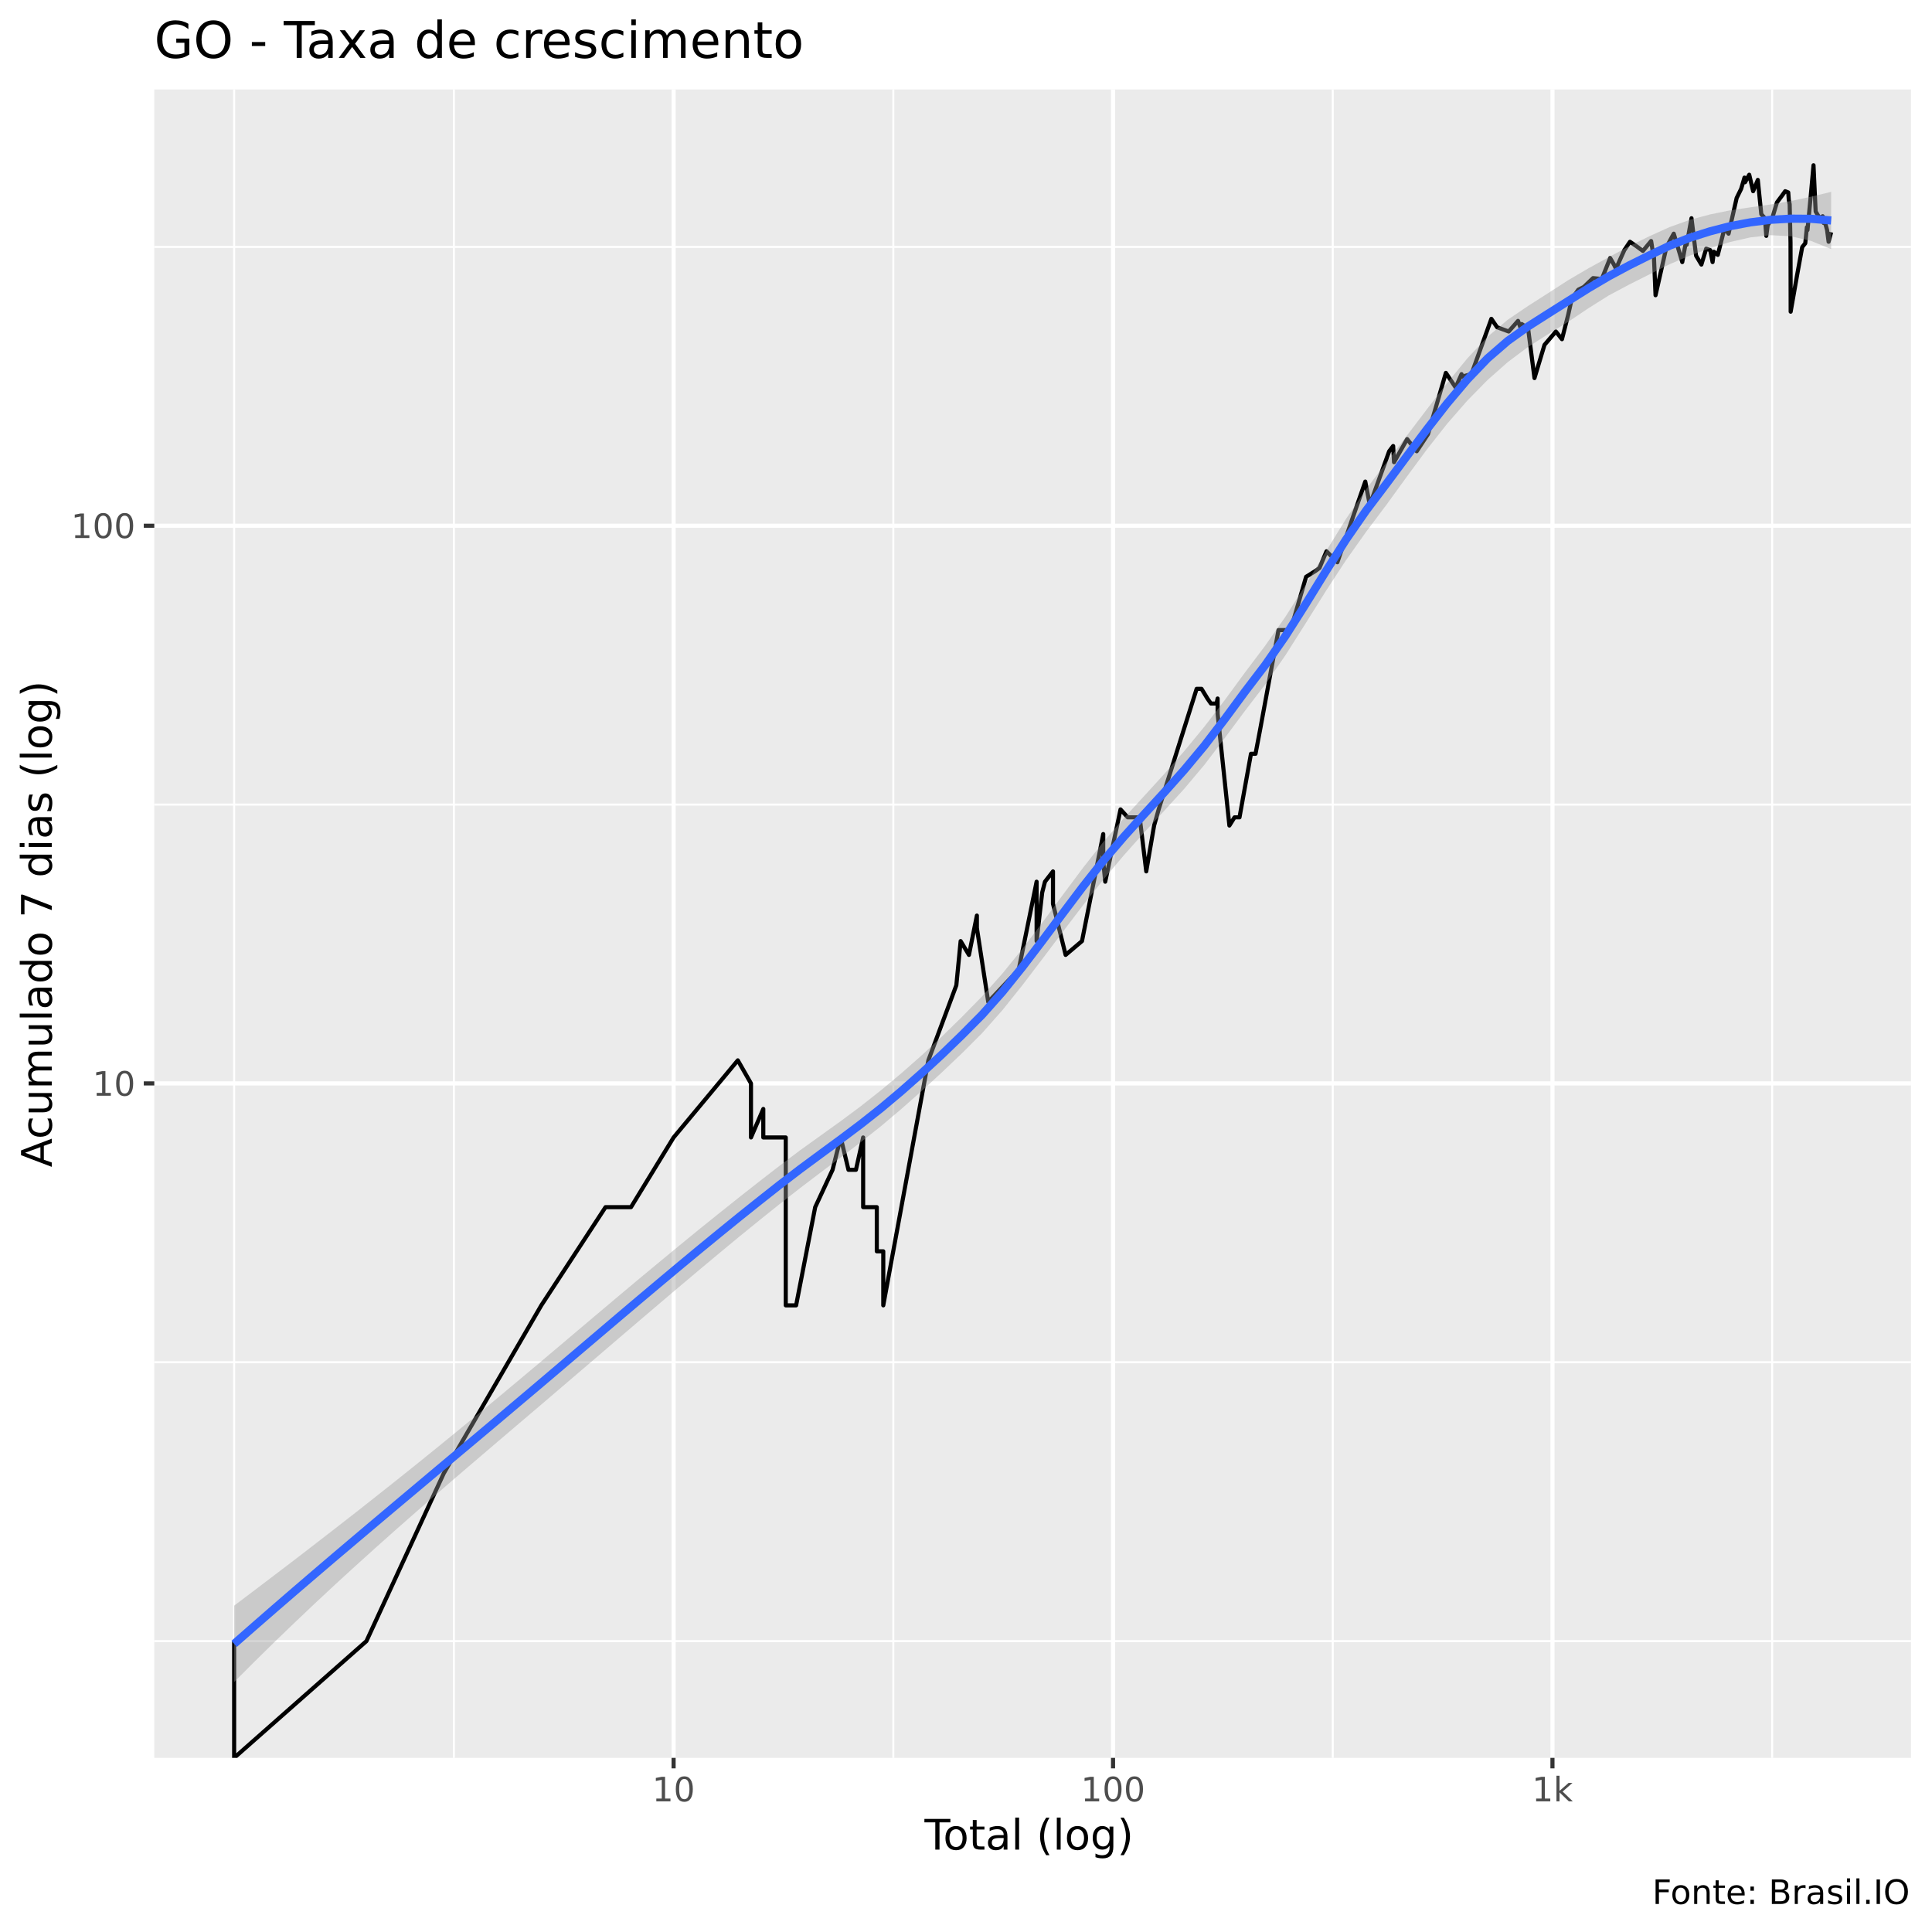
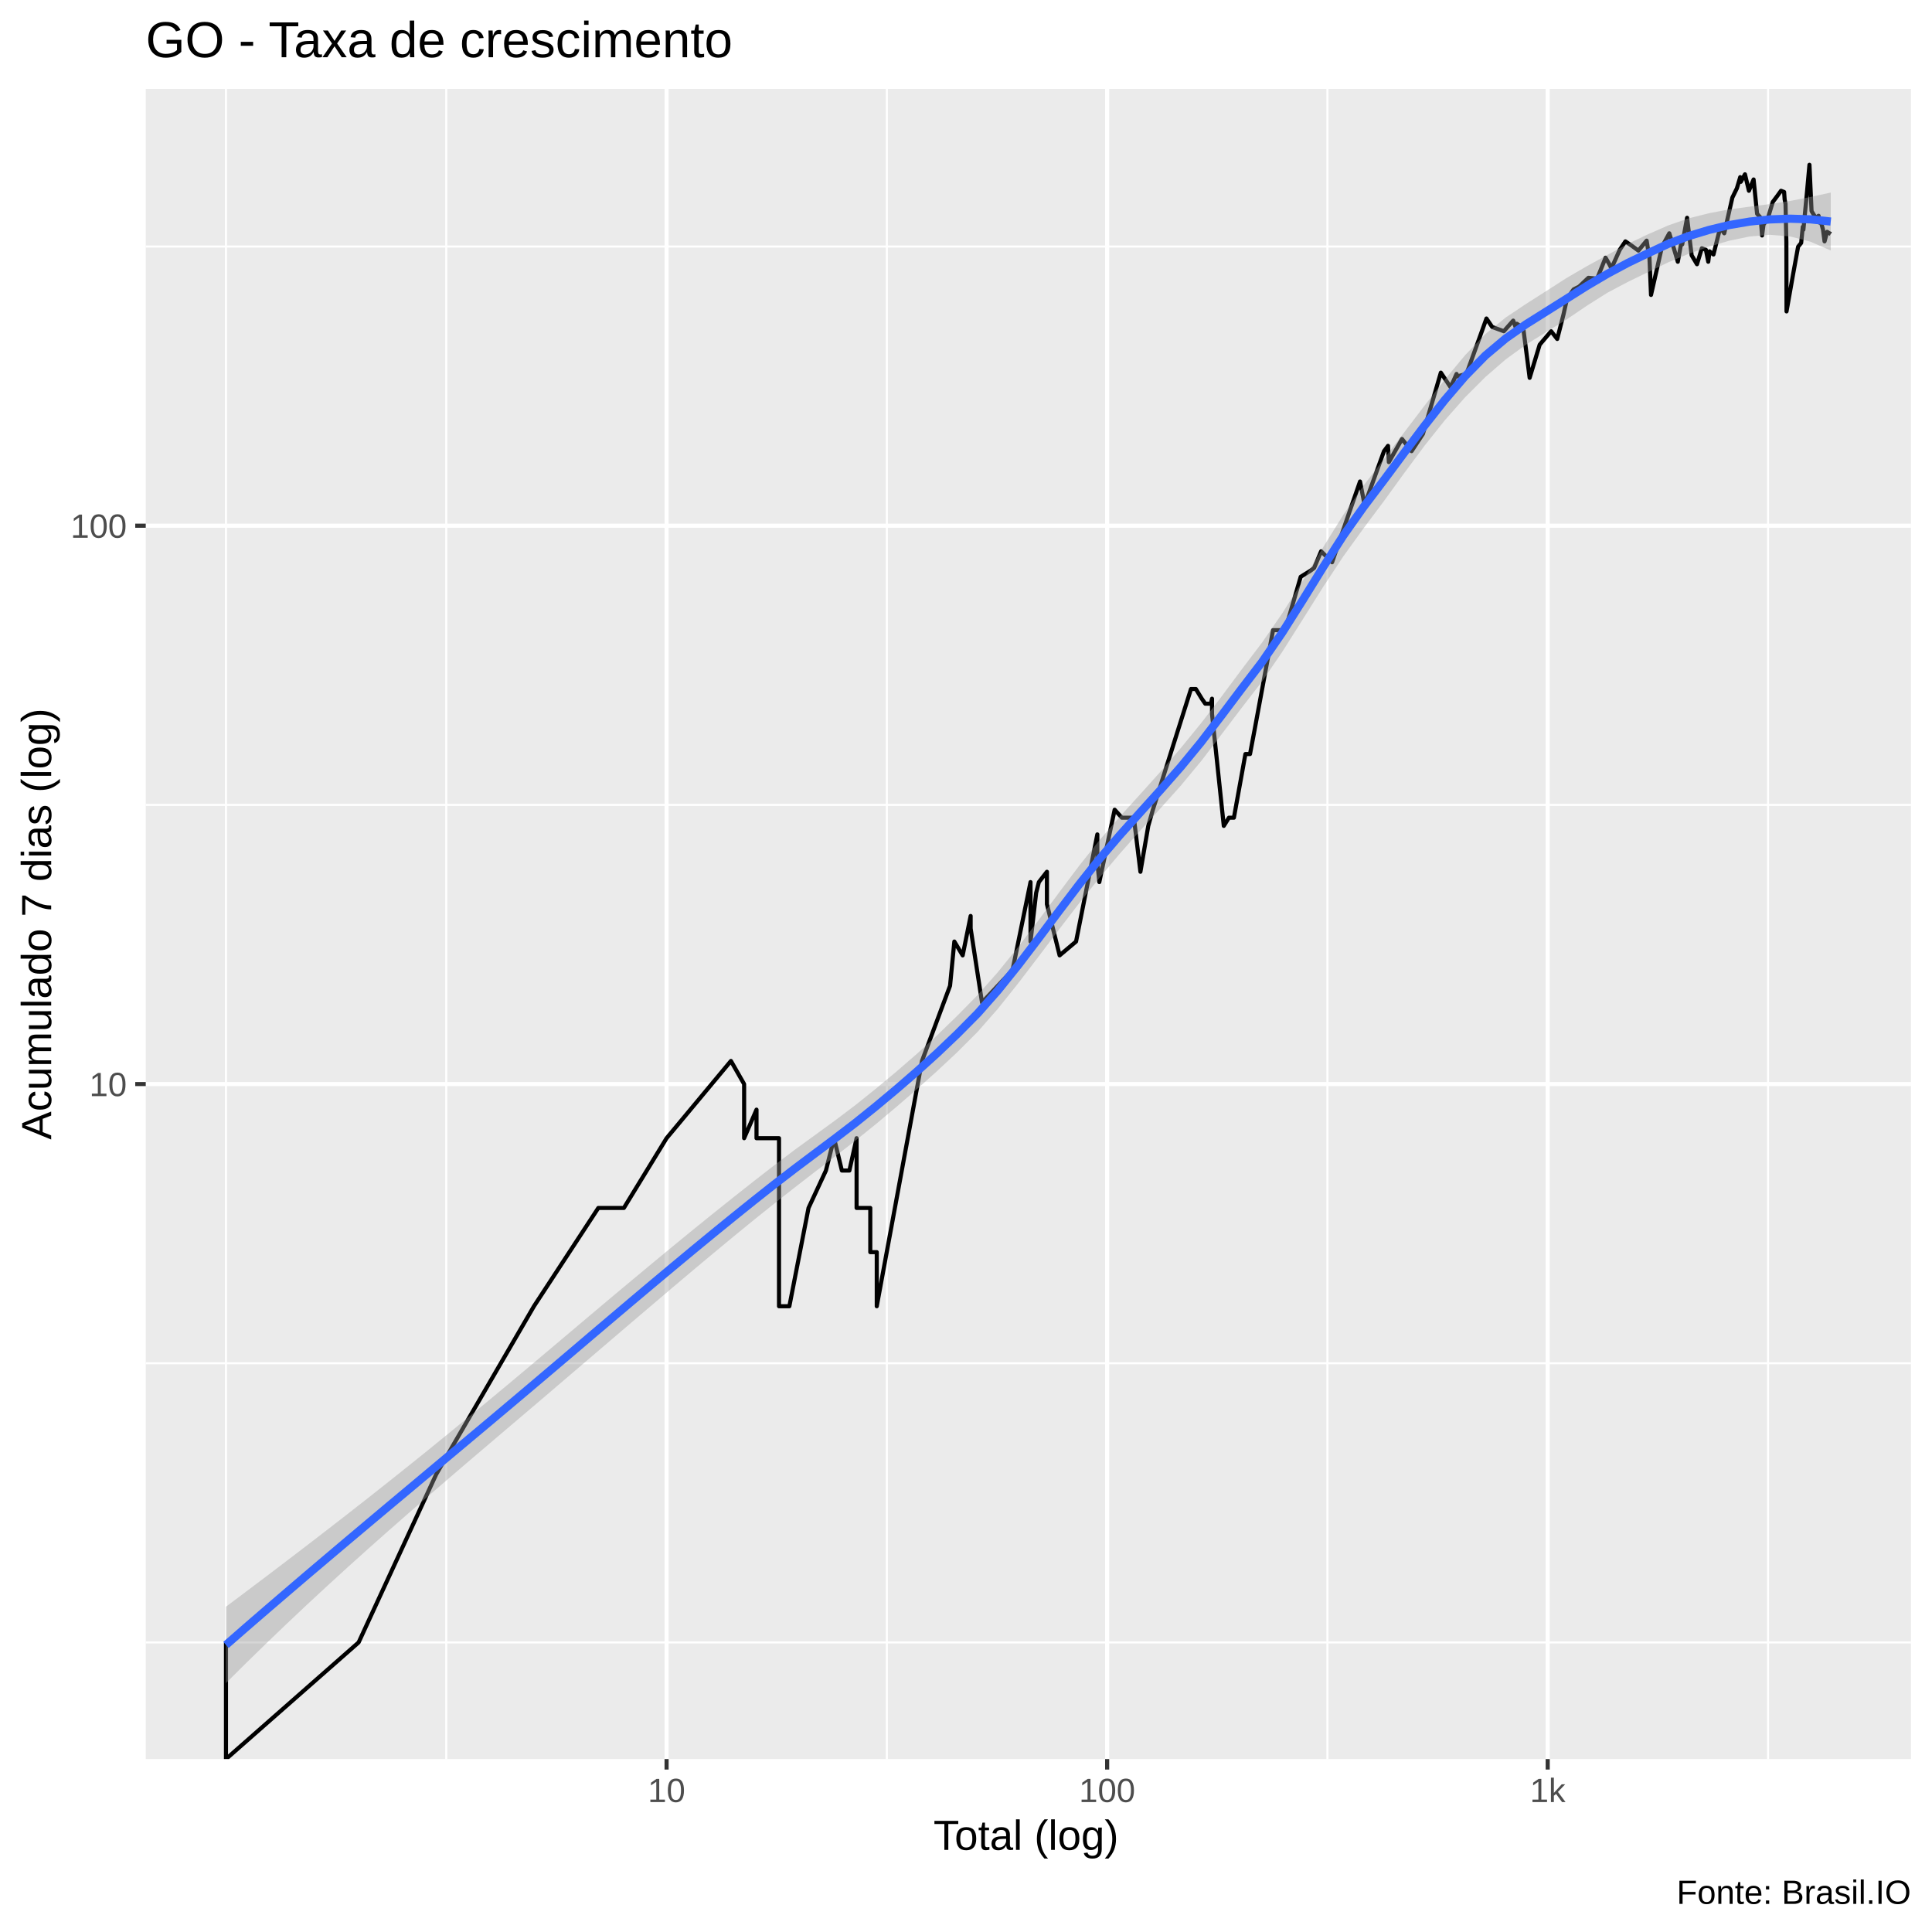
<svg xmlns="http://www.w3.org/2000/svg" viewBox="0 0 504.00 504.00">
  <defs>
    <style type="text/css">
    line, polyline, polygon, path, rect, circle {
      fill: none;
      stroke: #000000;
      stroke-linecap: round;
      stroke-linejoin: round;
      stroke-miterlimit: 10.00;
    }
  </style>
  </defs>
  <rect width="100%" height="100%" style="stroke: none; fill: #FFFFFF;" />
-   <rect x="0" y="0.00" width="504.00" height="504.00" style="stroke-width: 1.07; stroke: #FFFFFF; fill: #FFFFFF;" />
+   <rect x="-0" y="0.00" width="504.00" height="504.00" style="stroke-width: 1.07; stroke: #FFFFFF; fill: #FFFFFF;" />
  <defs>
-     <clipPath id="cpNDAuMjV8NDk4LjUyfDQ1OC41N3wyMy4zMw==">
-       <rect x="40.25" y="23.33" width="458.27" height="435.24" />
+     <clipPath id="cpMzguMDJ8NDk4LjUyfDQ1OC44OHwyMy4xOQ==">
+       <rect x="38.02" y="23.19" width="460.50" height="435.69" />
    </clipPath>
  </defs>
-   <rect x="40.25" y="23.33" width="458.27" height="435.24" style="stroke-width: 1.07; stroke: none; fill: #EBEBEB;" clip-path="url(#cpNDAuMjV8NDk4LjUyfDQ1OC41N3wyMy4zMw==)" />
-   <polyline points="40.25,428.12 498.52,428.12 " style="stroke-width: 0.53; stroke: #FFFFFF; stroke-linecap: butt;" clip-path="url(#cpNDAuMjV8NDk4LjUyfDQ1OC41N3wyMy4zMw==)" />
-   <polyline points="40.25,355.37 498.52,355.37 " style="stroke-width: 0.53; stroke: #FFFFFF; stroke-linecap: butt;" clip-path="url(#cpNDAuMjV8NDk4LjUyfDQ1OC41N3wyMy4zMw==)" />
-   <polyline points="40.25,209.89 498.52,209.89 " style="stroke-width: 0.53; stroke: #FFFFFF; stroke-linecap: butt;" clip-path="url(#cpNDAuMjV8NDk4LjUyfDQ1OC41N3wyMy4zMw==)" />
-   <polyline points="40.25,64.41 498.52,64.41 " style="stroke-width: 0.53; stroke: #FFFFFF; stroke-linecap: butt;" clip-path="url(#cpNDAuMjV8NDk4LjUyfDQ1OC41N3wyMy4zMw==)" />
-   <polyline points="61.08,458.57 61.08,23.33 " style="stroke-width: 0.53; stroke: #FFFFFF; stroke-linecap: butt;" clip-path="url(#cpNDAuMjV8NDk4LjUyfDQ1OC41N3wyMy4zMw==)" />
-   <polyline points="118.40,458.57 118.40,23.33 " style="stroke-width: 0.53; stroke: #FFFFFF; stroke-linecap: butt;" clip-path="url(#cpNDAuMjV8NDk4LjUyfDQ1OC41N3wyMy4zMw==)" />
-   <polyline points="233.04,458.57 233.04,23.33 " style="stroke-width: 0.53; stroke: #FFFFFF; stroke-linecap: butt;" clip-path="url(#cpNDAuMjV8NDk4LjUyfDQ1OC41N3wyMy4zMw==)" />
-   <polyline points="347.67,458.57 347.67,23.33 " style="stroke-width: 0.53; stroke: #FFFFFF; stroke-linecap: butt;" clip-path="url(#cpNDAuMjV8NDk4LjUyfDQ1OC41N3wyMy4zMw==)" />
-   <polyline points="462.31,458.57 462.31,23.33 " style="stroke-width: 0.53; stroke: #FFFFFF; stroke-linecap: butt;" clip-path="url(#cpNDAuMjV8NDk4LjUyfDQ1OC41N3wyMy4zMw==)" />
-   <polyline points="40.25,282.63 498.52,282.63 " style="stroke-width: 1.07; stroke: #FFFFFF; stroke-linecap: butt;" clip-path="url(#cpNDAuMjV8NDk4LjUyfDQ1OC41N3wyMy4zMw==)" />
-   <polyline points="40.25,137.15 498.52,137.15 " style="stroke-width: 1.07; stroke: #FFFFFF; stroke-linecap: butt;" clip-path="url(#cpNDAuMjV8NDk4LjUyfDQ1OC41N3wyMy4zMw==)" />
-   <polyline points="175.72,458.57 175.72,23.33 " style="stroke-width: 1.07; stroke: #FFFFFF; stroke-linecap: butt;" clip-path="url(#cpNDAuMjV8NDk4LjUyfDQ1OC41N3wyMy4zMw==)" />
-   <polyline points="290.36,458.57 290.36,23.33 " style="stroke-width: 1.07; stroke: #FFFFFF; stroke-linecap: butt;" clip-path="url(#cpNDAuMjV8NDk4LjUyfDQ1OC41N3wyMy4zMw==)" />
-   <polyline points="404.99,458.57 404.99,23.33 " style="stroke-width: 1.07; stroke: #FFFFFF; stroke-linecap: butt;" clip-path="url(#cpNDAuMjV8NDk4LjUyfDQ1OC41N3wyMy4zMw==)" />
-   <polyline points="61.08,428.12 61.08,428.12 61.08,428.12 61.08,428.12 61.08,428.12 61.08,428.12 61.08,428.12 61.08,458.57 95.59,428.12 95.59,428.12 115.78,384.32 141.21,340.53 141.21,340.53 157.96,314.91 157.96,314.91 164.61,314.91 175.72,296.73 192.47,276.61 195.91,282.63 195.91,282.63 195.91,296.73 199.12,289.29 199.12,296.73 204.98,296.73 204.98,340.53 207.68,340.53 207.68,340.53 212.66,314.91 217.19,305.17 219.31,296.73 221.34,305.17 221.34,305.17 223.29,305.17 225.17,296.73 225.17,314.91 228.73,314.91 228.73,326.43 230.42,326.43 230.42,326.43 230.42,340.53 242.18,276.61 249.48,257.02 250.60,245.50 252.77,249.11 252.77,249.11 254.84,238.84 254.84,242.08 257.80,261.37 265.75,252.94 270.42,230.01 270.42,245.50 271.88,232.82 272.60,230.01 274.69,227.32 274.69,235.76 277.99,249.11 282.26,245.50 287.80,217.58 287.80,222.26 287.80,224.74 288.32,230.01 292.31,211.15 294.19,213.22 297.31,213.22 299.02,227.32 301.07,215.36 301.07,215.36 302.26,211.15 312.17,179.69 313.44,179.69 314.98,182.22 315.89,183.53 317.36,183.53 317.64,182.22 317.64,186.21 320.71,215.36 322.05,213.22 323.35,213.22 326.34,196.64 327.53,196.64 328.70,190.48 333.52,164.37 335.77,164.37 336.96,163.40 340.72,150.47 343.19,148.92 344.21,148.17 346.04,143.81 348.88,146.68 353.43,133.47 356.16,125.63 357.34,131.71 362.39,117.72 363.43,116.35 363.66,120.57 367.08,114.55 369.58,117.72 372.53,113.24 377.18,97.27 379.73,101.08 381.27,97.60 381.27,98.28 383.85,97.60 389.05,83.17 390.54,85.36 393.57,86.48 396.01,83.71 396.72,85.64 396.96,84.53 398.63,85.64 400.30,98.63 402.91,89.97 405.88,86.48 407.47,88.49 409.10,82.10 410.01,78.01 411.73,75.58 413.15,74.87 415.58,72.55 417.86,72.78 420.04,67.32 421.03,69.02 421.56,70.10 423.73,65.26 425.21,63.07 426.94,64.26 428.58,65.46 430.73,62.88 431.14,65.46 431.44,66.49 431.88,77.02 434.72,64.46 436.63,60.96 437.57,64.06 438.85,68.37 439.92,62.49 440.00,63.86 441.26,56.93 442.45,66.69 443.84,69.02 445.10,64.86 446.15,65.26 446.76,68.37 447.10,65.67 448.12,66.49 449.89,59.46 450.93,60.96 453.04,51.65 454.22,49.25 455.08,46.33 455.23,47.54 456.32,45.58 457.34,49.88 458.56,46.93 459.47,55.87 460.41,56.93 460.77,61.53 461.14,58.73 462.26,57.10 463.55,52.80 464.78,51.16 465.70,49.88 466.50,50.20 466.64,52.14 466.87,53.30 467.09,63.27 467.13,81.31 468.83,71.65 470.14,64.46 470.94,63.46 471.36,59.28 471.52,60.02 472.45,50.20 473.09,43.11 473.65,55.18 474.71,56.93 475.48,56.40 475.75,58.18 475.94,57.46 476.63,60.02 477.03,63.07 477.69,60.58 " style="stroke-width: 1.07; stroke-linecap: butt;" clip-path="url(#cpNDAuMjV8NDk4LjUyfDQ1OC41N3wyMy4zMw==)" />
-   <polygon points="61.08,418.87 66.36,414.88 71.63,410.88 76.91,406.86 82.18,402.80 87.45,398.72 92.73,394.61 98.00,390.46 103.27,386.28 108.55,382.06 113.82,377.80 119.09,373.50 124.37,369.17 129.64,364.81 134.91,360.41 140.19,355.98 145.46,351.53 150.73,347.07 156.01,342.61 161.28,338.17 166.55,333.75 171.83,329.37 177.10,325.02 182.37,320.71 187.65,316.46 192.92,312.26 198.20,308.11 203.47,304.03 208.74,300.06 214.02,296.27 219.29,292.49 224.56,288.57 229.84,284.40 235.11,280.00 240.38,275.36 245.66,270.45 250.93,265.29 256.20,259.92 261.48,253.99 266.75,247.47 272.02,240.53 277.30,233.39 282.57,226.32 287.84,219.62 293.12,213.51 298.39,207.75 303.67,201.96 308.94,195.93 314.21,189.53 319.49,182.64 324.76,175.45 330.03,168.46 335.31,160.92 340.58,152.61 345.85,143.92 351.13,135.37 356.40,127.60 361.67,120.67 366.95,113.73 372.22,106.78 377.49,99.95 382.77,93.51 388.04,87.87 393.31,83.42 398.59,79.84 403.86,76.47 409.13,73.07 414.41,69.97 419.68,67.09 424.96,64.23 430.23,61.65 435.50,59.26 440.78,57.36 446.05,55.95 451.32,54.87 456.60,54.09 461.87,53.34 467.14,52.45 472.42,51.32 477.69,50.05 477.69,64.98 472.42,62.84 467.14,61.63 461.87,61.35 456.60,61.93 451.32,63.13 446.05,64.77 440.78,66.70 435.50,68.95 430.23,71.61 424.96,74.26 419.68,77.07 414.41,80.39 409.13,83.93 403.86,87.17 398.59,90.52 393.31,94.48 388.04,99.15 382.77,104.52 377.49,110.58 372.22,117.27 366.95,124.42 361.67,131.70 356.40,138.72 351.13,146.14 345.85,154.23 340.58,162.65 335.31,170.97 330.03,178.59 324.76,185.46 319.49,192.55 314.21,199.50 308.94,205.76 303.67,211.55 298.39,217.27 293.12,223.19 287.84,229.45 282.57,236.10 277.30,243.02 272.02,250.03 266.75,256.96 261.48,263.55 256.20,269.51 250.93,274.78 245.66,279.80 240.38,284.65 235.11,289.32 229.84,293.77 224.56,297.95 219.29,301.95 214.02,305.91 208.74,309.92 203.47,314.04 198.20,318.26 192.92,322.55 187.65,326.91 182.37,331.32 177.10,335.76 171.83,340.23 166.55,344.73 161.28,349.23 156.01,353.75 150.73,358.26 145.46,362.77 140.19,367.27 134.91,371.76 129.64,376.25 124.37,380.75 119.09,385.27 113.82,389.82 108.55,394.41 103.27,399.05 98.00,403.75 92.73,408.51 87.45,413.34 82.18,418.25 76.91,423.25 71.63,428.33 66.36,433.51 61.08,438.79 " style="stroke-width: 0.00; stroke: none; fill: #999999; fill-opacity: 0.40;" clip-path="url(#cpNDAuMjV8NDk4LjUyfDQ1OC41N3wyMy4zMw==)" />
-   <polyline points="61.08,418.87 66.36,414.88 71.63,410.88 76.91,406.86 82.18,402.80 87.45,398.72 92.73,394.61 98.00,390.46 103.27,386.28 108.55,382.06 113.82,377.80 119.09,373.50 124.37,369.17 129.64,364.81 134.91,360.41 140.19,355.98 145.46,351.53 150.73,347.07 156.01,342.61 161.28,338.17 166.55,333.75 171.83,329.37 177.10,325.02 182.37,320.71 187.65,316.46 192.92,312.26 198.20,308.11 203.47,304.03 208.74,300.06 214.02,296.27 219.29,292.49 224.56,288.57 229.84,284.40 235.11,280.00 240.38,275.36 245.66,270.45 250.93,265.29 256.20,259.92 261.48,253.99 266.75,247.47 272.02,240.53 277.30,233.39 282.57,226.32 287.84,219.62 293.12,213.51 298.39,207.75 303.67,201.96 308.94,195.93 314.21,189.53 319.49,182.64 324.76,175.45 330.03,168.46 335.31,160.92 340.58,152.61 345.85,143.92 351.13,135.37 356.40,127.60 361.67,120.67 366.95,113.73 372.22,106.78 377.49,99.95 382.77,93.51 388.04,87.87 393.31,83.42 398.59,79.84 403.86,76.47 409.13,73.07 414.41,69.97 419.68,67.09 424.96,64.23 430.23,61.65 435.50,59.26 440.78,57.36 446.05,55.95 451.32,54.87 456.60,54.09 461.87,53.34 467.14,52.45 472.42,51.32 477.69,50.05 " style="stroke-width: 2.13; stroke: none;" clip-path="url(#cpNDAuMjV8NDk4LjUyfDQ1OC41N3wyMy4zMw==)" />
-   <polyline points="477.69,64.98 472.42,62.84 467.14,61.63 461.87,61.35 456.60,61.93 451.32,63.13 446.05,64.77 440.78,66.70 435.50,68.95 430.23,71.61 424.96,74.26 419.68,77.07 414.41,80.39 409.13,83.93 403.86,87.17 398.59,90.52 393.31,94.48 388.04,99.15 382.77,104.52 377.49,110.58 372.22,117.27 366.95,124.42 361.67,131.70 356.40,138.72 351.13,146.14 345.85,154.23 340.58,162.65 335.31,170.97 330.03,178.59 324.76,185.46 319.49,192.55 314.21,199.50 308.94,205.76 303.67,211.55 298.39,217.27 293.12,223.19 287.84,229.45 282.57,236.10 277.30,243.02 272.02,250.03 266.75,256.96 261.48,263.55 256.20,269.51 250.93,274.78 245.66,279.80 240.38,284.65 235.11,289.32 229.84,293.77 224.56,297.95 219.29,301.95 214.02,305.91 208.74,309.92 203.47,314.04 198.20,318.26 192.92,322.55 187.65,326.91 182.37,331.32 177.10,335.76 171.83,340.23 166.55,344.73 161.28,349.23 156.01,353.75 150.73,358.26 145.46,362.77 140.19,367.27 134.91,371.76 129.64,376.25 124.37,380.75 119.09,385.27 113.82,389.82 108.55,394.41 103.27,399.05 98.00,403.75 92.73,408.51 87.45,413.34 82.18,418.25 76.91,423.25 71.63,428.33 66.36,433.51 61.08,438.79 " style="stroke-width: 2.13; stroke: none;" clip-path="url(#cpNDAuMjV8NDk4LjUyfDQ1OC41N3wyMy4zMw==)" />
-   <polyline points="61.08,428.83 66.36,424.20 71.63,419.61 76.91,415.05 82.18,410.53 87.45,406.03 92.73,401.56 98.00,397.11 103.27,392.67 108.55,388.24 113.82,383.81 119.09,379.39 124.37,374.96 129.64,370.53 134.91,366.08 140.19,361.62 145.46,357.15 150.73,352.66 156.01,348.18 161.28,343.70 166.55,339.24 171.83,334.80 177.10,330.39 182.37,326.02 187.65,321.69 192.92,317.41 198.20,313.19 203.47,309.03 208.74,304.99 214.02,301.09 219.29,297.22 224.56,293.26 229.84,289.09 235.11,284.66 240.38,280.00 245.66,275.13 250.93,270.03 256.20,264.72 261.48,258.77 266.75,252.21 272.02,245.28 277.30,238.20 282.57,231.21 287.84,224.53 293.12,218.35 298.39,212.51 303.67,206.76 308.94,200.84 314.21,194.51 319.49,187.60 324.76,180.45 330.03,173.53 335.31,165.94 340.58,157.63 345.85,149.07 351.13,140.76 356.40,133.16 361.67,126.19 366.95,119.07 372.22,112.02 377.49,105.26 382.77,99.01 388.04,93.51 393.31,88.95 398.59,85.18 403.86,81.82 409.13,78.50 414.41,75.18 419.68,72.08 424.96,69.25 430.23,66.63 435.50,64.11 440.78,62.03 446.05,60.36 451.32,59.00 456.60,58.01 461.87,57.34 467.14,57.04 472.42,57.08 477.69,57.51 " style="stroke-width: 2.13; stroke: #3366FF; stroke-linecap: butt;" clip-path="url(#cpNDAuMjV8NDk4LjUyfDQ1OC41N3wyMy4zMw==)" />
+   <rect x="38.02" y="23.19" width="460.50" height="435.69" style="stroke-width: 1.07; stroke: none; fill: #EBEBEB;" clip-path="url(#cpMzguMDJ8NDk4LjUyfDQ1OC44OHwyMy4xOQ==)" />
+   <polyline points="38.02,428.46 498.52,428.46 " style="stroke-width: 0.53; stroke: #FFFFFF; stroke-linecap: butt;" clip-path="url(#cpMzguMDJ8NDk4LjUyfDQ1OC44OHwyMy4xOQ==)" />
+   <polyline points="38.02,355.63 498.52,355.63 " style="stroke-width: 0.53; stroke: #FFFFFF; stroke-linecap: butt;" clip-path="url(#cpMzguMDJ8NDk4LjUyfDQ1OC44OHwyMy4xOQ==)" />
+   <polyline points="38.02,209.97 498.52,209.97 " style="stroke-width: 0.53; stroke: #FFFFFF; stroke-linecap: butt;" clip-path="url(#cpMzguMDJ8NDk4LjUyfDQ1OC44OHwyMy4xOQ==)" />
+   <polyline points="38.02,64.31 498.52,64.31 " style="stroke-width: 0.53; stroke: #FFFFFF; stroke-linecap: butt;" clip-path="url(#cpMzguMDJ8NDk4LjUyfDQ1OC44OHwyMy4xOQ==)" />
+   <polyline points="58.95,458.88 58.95,23.19 " style="stroke-width: 0.53; stroke: #FFFFFF; stroke-linecap: butt;" clip-path="url(#cpMzguMDJ8NDk4LjUyfDQ1OC44OHwyMy4xOQ==)" />
+   <polyline points="116.42,458.88 116.42,23.19 " style="stroke-width: 0.53; stroke: #FFFFFF; stroke-linecap: butt;" clip-path="url(#cpMzguMDJ8NDk4LjUyfDQ1OC44OHwyMy4xOQ==)" />
+   <polyline points="231.35,458.88 231.35,23.19 " style="stroke-width: 0.53; stroke: #FFFFFF; stroke-linecap: butt;" clip-path="url(#cpMzguMDJ8NDk4LjUyfDQ1OC44OHwyMy4xOQ==)" />
+   <polyline points="346.28,458.88 346.28,23.19 " style="stroke-width: 0.53; stroke: #FFFFFF; stroke-linecap: butt;" clip-path="url(#cpMzguMDJ8NDk4LjUyfDQ1OC44OHwyMy4xOQ==)" />
+   <polyline points="461.22,458.88 461.22,23.19 " style="stroke-width: 0.53; stroke: #FFFFFF; stroke-linecap: butt;" clip-path="url(#cpMzguMDJ8NDk4LjUyfDQ1OC44OHwyMy4xOQ==)" />
+   <polyline points="38.02,282.80 498.52,282.80 " style="stroke-width: 1.07; stroke: #FFFFFF; stroke-linecap: butt;" clip-path="url(#cpMzguMDJ8NDk4LjUyfDQ1OC44OHwyMy4xOQ==)" />
+   <polyline points="38.02,137.14 498.52,137.14 " style="stroke-width: 1.07; stroke: #FFFFFF; stroke-linecap: butt;" clip-path="url(#cpMzguMDJ8NDk4LjUyfDQ1OC44OHwyMy4xOQ==)" />
+   <polyline points="173.89,458.88 173.89,23.19 " style="stroke-width: 1.07; stroke: #FFFFFF; stroke-linecap: butt;" clip-path="url(#cpMzguMDJ8NDk4LjUyfDQ1OC44OHwyMy4xOQ==)" />
+   <polyline points="288.82,458.88 288.82,23.19 " style="stroke-width: 1.07; stroke: #FFFFFF; stroke-linecap: butt;" clip-path="url(#cpMzguMDJ8NDk4LjUyfDQ1OC44OHwyMy4xOQ==)" />
+   <polyline points="403.75,458.88 403.75,23.19 " style="stroke-width: 1.07; stroke: #FFFFFF; stroke-linecap: butt;" clip-path="url(#cpMzguMDJ8NDk4LjUyfDQ1OC44OHwyMy4xOQ==)" />
+   <polyline points="58.95,428.46 58.95,428.46 58.95,428.46 58.95,428.46 58.95,428.46 58.95,428.46 58.95,428.46 58.95,458.88 93.55,428.46 93.55,428.46 113.79,384.61 139.29,340.76 139.29,340.76 156.08,315.12 156.08,315.12 162.75,315.12 173.89,296.92 190.68,276.77 194.12,282.80 194.12,282.80 194.12,296.92 197.35,289.47 197.35,296.92 203.22,296.92 203.22,340.76 205.92,340.76 205.92,340.76 210.92,315.12 215.46,305.36 217.58,296.92 219.62,305.36 219.62,305.36 221.58,305.36 223.46,296.92 223.46,315.12 227.03,315.12 227.03,326.65 228.72,326.65 228.72,326.65 228.72,340.76 240.52,276.77 247.84,257.15 248.96,245.62 251.13,249.23 251.13,249.23 253.21,238.95 253.21,242.20 256.18,261.52 264.14,253.07 268.83,230.11 268.83,245.62 270.30,232.93 271.01,230.11 273.11,227.42 273.11,235.87 276.42,249.23 280.71,245.62 286.26,217.67 286.26,222.36 286.26,224.84 286.78,230.11 290.78,211.23 292.66,213.31 295.79,213.31 297.50,227.42 299.55,215.45 299.55,215.45 300.75,211.23 310.69,179.74 311.96,179.74 313.51,182.27 314.41,183.57 315.89,183.57 316.18,182.27 316.18,186.27 319.25,215.45 320.59,213.31 321.89,213.31 324.89,196.71 326.09,196.71 327.26,190.53 332.10,164.39 334.35,164.39 335.54,163.43 339.31,150.47 341.79,148.93 342.81,148.17 344.64,143.81 347.50,146.68 352.06,133.46 354.79,125.61 355.98,131.69 361.04,117.69 362.09,116.31 362.31,120.55 365.74,114.52 368.24,117.69 371.20,113.20 375.87,97.21 378.42,101.02 379.97,97.55 379.97,98.23 382.55,97.55 387.77,83.09 389.26,85.29 392.30,86.41 394.75,83.64 395.46,85.56 395.70,84.46 397.37,85.56 399.04,98.57 401.66,89.91 404.64,86.41 406.23,88.43 407.87,82.03 408.78,77.93 410.51,75.49 411.93,74.78 414.37,72.47 416.65,72.69 418.84,67.23 419.83,68.93 420.37,70.01 422.54,65.17 424.02,62.97 425.75,64.16 427.40,65.37 429.56,62.78 429.97,65.37 430.26,66.39 430.70,76.94 433.56,64.36 435.47,60.86 436.41,63.96 437.69,68.28 438.77,62.39 438.84,63.76 440.11,56.82 441.30,66.60 442.69,68.93 443.96,64.76 445.02,65.17 445.63,68.28 445.97,65.57 446.99,66.39 448.76,59.36 449.80,60.86 451.92,51.54 453.10,49.13 453.97,46.21 454.12,47.43 455.21,45.47 456.24,49.77 457.46,46.82 458.37,55.76 459.31,56.82 459.67,61.43 460.04,58.62 461.16,57.00 462.46,52.69 463.69,51.05 464.61,49.77 465.42,50.08 465.56,52.03 465.79,53.20 466.01,63.17 466.05,81.24 467.76,71.56 469.07,64.36 469.87,63.37 470.29,59.17 470.45,59.92 471.39,50.08 472.03,42.99 472.58,55.07 473.65,56.82 474.42,56.29 474.69,58.08 474.88,57.36 475.57,59.92 475.97,62.97 476.64,60.48 477.59,61.05 " style="stroke-width: 1.07; stroke-linecap: butt;" clip-path="url(#cpMzguMDJ8NDk4LjUyfDQ1OC44OHwyMy4xOQ==)" />
+   <polygon points="58.95,419.14 64.25,415.16 69.55,411.17 74.85,407.14 80.15,403.09 85.45,399.01 90.75,394.90 96.05,390.75 101.35,386.56 106.65,382.33 111.95,378.07 117.24,373.76 122.54,369.42 127.84,365.05 133.14,360.64 138.44,356.20 143.74,351.73 149.04,347.26 154.34,342.78 159.64,338.32 164.94,333.89 170.24,329.48 175.54,325.10 180.83,320.77 186.13,316.49 191.43,312.25 196.73,308.07 202.03,303.95 207.33,299.94 212.63,296.09 217.93,292.23 223.23,288.22 228.53,283.97 233.83,279.56 239.13,274.96 244.43,270.11 249.72,264.98 255.02,259.59 260.32,253.59 265.62,247.02 270.92,240.06 276.22,232.91 281.52,225.85 286.82,219.18 292.12,213.06 297.42,207.22 302.72,201.32 308.02,195.16 313.31,188.67 318.61,181.77 323.91,174.64 329.21,167.66 334.51,159.98 339.81,151.58 345.11,142.85 350.41,134.33 355.71,126.68 361.01,119.75 366.31,112.79 371.61,105.83 376.90,99.03 382.20,92.66 387.50,87.14 392.80,82.82 398.10,79.28 403.40,75.90 408.70,72.50 414.00,69.42 419.30,66.52 424.60,63.65 429.90,61.12 435.20,58.80 440.49,56.96 445.79,55.63 451.09,54.62 456.39,53.92 461.69,53.24 466.99,52.42 472.29,51.39 477.59,50.23 477.59,65.35 472.29,63.05 466.99,61.68 461.69,61.25 456.39,61.70 451.09,62.80 445.79,64.36 440.49,66.22 435.20,68.43 429.90,71.00 424.60,73.57 419.30,76.38 414.00,79.73 408.70,83.32 403.40,86.61 398.10,89.89 392.80,93.75 387.50,98.34 382.20,103.64 376.90,109.65 371.61,116.29 366.31,123.43 361.01,130.74 355.71,137.82 350.41,145.17 345.11,153.21 339.81,161.64 334.51,170.03 329.21,177.80 323.91,184.67 318.61,191.65 313.31,198.59 308.02,204.97 302.72,210.89 297.42,216.71 292.12,222.70 286.82,228.99 281.52,235.63 276.22,242.54 270.92,249.56 265.62,256.51 260.32,263.15 255.02,269.19 249.72,274.49 244.43,279.44 239.13,284.18 233.83,288.77 228.53,293.22 223.23,297.49 217.93,301.61 212.63,305.67 207.33,309.77 202.03,313.94 196.73,318.19 191.43,322.52 186.13,326.91 180.83,331.34 175.54,335.81 170.24,340.31 164.94,344.82 159.64,349.35 154.34,353.88 149.04,358.41 143.74,362.94 138.44,367.46 133.14,371.96 127.84,376.47 122.54,380.98 117.24,385.52 111.95,390.08 106.65,394.68 101.35,399.33 96.05,404.03 90.75,408.80 85.45,413.64 80.15,418.55 74.85,423.55 69.55,428.63 64.25,433.80 58.95,439.07 " style="stroke-width: 0.00; stroke: none; fill: #999999; fill-opacity: 0.40;" clip-path="url(#cpMzguMDJ8NDk4LjUyfDQ1OC44OHwyMy4xOQ==)" />
+   <polyline points="58.95,419.14 64.25,415.16 69.55,411.17 74.85,407.14 80.15,403.09 85.45,399.01 90.75,394.90 96.05,390.75 101.35,386.56 106.65,382.33 111.95,378.07 117.24,373.76 122.54,369.42 127.84,365.05 133.14,360.64 138.44,356.20 143.74,351.73 149.04,347.26 154.34,342.78 159.64,338.32 164.94,333.89 170.24,329.48 175.54,325.10 180.83,320.77 186.13,316.49 191.43,312.25 196.73,308.07 202.03,303.95 207.33,299.94 212.63,296.09 217.93,292.23 223.23,288.22 228.53,283.97 233.83,279.56 239.13,274.96 244.43,270.11 249.72,264.98 255.02,259.59 260.32,253.59 265.62,247.02 270.92,240.06 276.22,232.91 281.52,225.85 286.82,219.18 292.12,213.06 297.42,207.22 302.72,201.32 308.02,195.16 313.31,188.67 318.61,181.77 323.91,174.64 329.21,167.66 334.51,159.98 339.81,151.58 345.11,142.85 350.41,134.33 355.71,126.68 361.01,119.75 366.31,112.79 371.61,105.83 376.90,99.03 382.20,92.66 387.50,87.14 392.80,82.82 398.10,79.28 403.40,75.90 408.70,72.50 414.00,69.42 419.30,66.52 424.60,63.65 429.90,61.12 435.20,58.80 440.49,56.96 445.79,55.63 451.09,54.62 456.39,53.92 461.69,53.24 466.99,52.42 472.29,51.39 477.59,50.23 " style="stroke-width: 2.13; stroke: none;" clip-path="url(#cpMzguMDJ8NDk4LjUyfDQ1OC44OHwyMy4xOQ==)" />
+   <polyline points="477.59,65.35 472.29,63.05 466.99,61.68 461.69,61.25 456.39,61.70 451.09,62.80 445.79,64.36 440.49,66.22 435.20,68.43 429.90,71.00 424.60,73.57 419.30,76.38 414.00,79.73 408.70,83.32 403.40,86.61 398.10,89.89 392.80,93.75 387.50,98.34 382.20,103.64 376.90,109.65 371.61,116.29 366.31,123.43 361.01,130.74 355.71,137.82 350.41,145.17 345.11,153.21 339.81,161.64 334.51,170.03 329.21,177.80 323.91,184.67 318.61,191.65 313.31,198.59 308.02,204.97 302.72,210.89 297.42,216.71 292.12,222.70 286.82,228.99 281.52,235.63 276.22,242.54 270.92,249.56 265.62,256.51 260.32,263.15 255.02,269.19 249.72,274.49 244.43,279.44 239.13,284.18 233.83,288.77 228.53,293.22 223.23,297.49 217.93,301.61 212.63,305.67 207.33,309.77 202.03,313.94 196.73,318.19 191.43,322.52 186.13,326.91 180.83,331.34 175.54,335.81 170.24,340.31 164.94,344.82 159.64,349.35 154.34,353.88 149.04,358.41 143.74,362.94 138.44,367.46 133.14,371.96 127.84,376.47 122.54,380.98 117.24,385.52 111.95,390.08 106.65,394.68 101.35,399.33 96.05,404.03 90.75,408.80 85.45,413.64 80.15,418.55 74.85,423.55 69.55,428.63 64.25,433.80 58.95,439.07 " style="stroke-width: 2.13; stroke: none;" clip-path="url(#cpMzguMDJ8NDk4LjUyfDQ1OC44OHwyMy4xOQ==)" />
+   <polyline points="58.95,429.11 64.25,424.48 69.55,419.90 74.85,415.35 80.15,410.82 85.45,406.33 90.75,401.85 96.05,397.39 101.35,392.94 106.65,388.51 111.95,384.07 117.24,379.64 122.54,375.20 127.84,370.76 133.14,366.30 138.44,361.83 143.74,357.34 149.04,352.84 154.34,348.33 159.64,343.84 164.94,339.35 170.24,334.89 175.54,330.46 180.83,326.06 186.13,321.70 191.43,317.39 196.73,313.13 202.03,308.94 207.33,304.86 212.63,300.88 217.93,296.92 223.23,292.86 228.53,288.59 233.83,284.16 239.13,279.57 244.43,274.78 249.72,269.74 255.02,264.39 260.32,258.37 265.62,251.77 270.92,244.81 276.22,237.72 281.52,230.74 286.82,224.08 292.12,217.88 297.42,211.97 302.72,206.10 308.02,200.07 313.31,193.63 318.61,186.71 323.91,179.66 329.21,172.73 334.51,165.01 339.81,156.61 345.11,148.03 350.41,139.75 355.71,132.25 361.01,125.25 366.31,118.11 371.61,111.06 376.90,104.34 382.20,98.15 387.50,92.74 392.80,88.28 398.10,84.58 403.40,81.25 408.70,77.91 414.00,74.57 419.30,71.45 424.60,68.61 429.90,66.06 435.20,63.61 440.49,61.59 445.79,59.99 451.09,58.71 456.39,57.81 461.69,57.24 466.99,57.05 472.29,57.22 477.59,57.79 " style="stroke-width: 2.13; stroke: #3366FF; stroke-linecap: butt;" clip-path="url(#cpMzguMDJ8NDk4LjUyfDQ1OC44OHwyMy4xOQ==)" />
  <defs>
    <clipPath id="cpMC4wMHw1MDQuMDB8NTA0LjAwfDAuMDA=">
      <rect x="0.00" y="0.00" width="504.00" height="504.00" />
    </clipPath>
  </defs>
  <g clip-path="url(#cpMC4wMHw1MDQuMDB8NTA0LjAwfDAuMDA=)">
-     <text x="24.13" y="285.84" style="font-size: 8.80px; fill: #4D4D4D; font-family: DejaVu Sans;" textLength="11.20px" lengthAdjust="spacingAndGlyphs">10</text>
+     <text x="23.30" y="285.95" style="font-size: 8.80px; fill: #4D4D4D; font-family: Arial;" textLength="9.79px" lengthAdjust="spacingAndGlyphs">10</text>
  </g>
  <g clip-path="url(#cpMC4wMHw1MDQuMDB8NTA0LjAwfDAuMDA=)">
-     <text x="18.53" y="140.36" style="font-size: 8.80px; fill: #4D4D4D; font-family: DejaVu Sans;" textLength="16.80px" lengthAdjust="spacingAndGlyphs">100</text>
+     <text x="18.41" y="140.29" style="font-size: 8.80px; fill: #4D4D4D; font-family: Arial;" textLength="14.68px" lengthAdjust="spacingAndGlyphs">100</text>
  </g>
-   <polyline points="37.51,282.63 40.25,282.63 " style="stroke-width: 1.07; stroke: #333333; stroke-linecap: butt;" clip-path="url(#cpMC4wMHw1MDQuMDB8NTA0LjAwfDAuMDA=)" />
-   <polyline points="37.51,137.15 40.25,137.15 " style="stroke-width: 1.07; stroke: #333333; stroke-linecap: butt;" clip-path="url(#cpMC4wMHw1MDQuMDB8NTA0LjAwfDAuMDA=)" />
-   <polyline points="175.72,461.31 175.72,458.57 " style="stroke-width: 1.07; stroke: #333333; stroke-linecap: butt;" clip-path="url(#cpMC4wMHw1MDQuMDB8NTA0LjAwfDAuMDA=)" />
-   <polyline points="290.36,461.31 290.36,458.57 " style="stroke-width: 1.07; stroke: #333333; stroke-linecap: butt;" clip-path="url(#cpMC4wMHw1MDQuMDB8NTA0LjAwfDAuMDA=)" />
-   <polyline points="404.99,461.31 404.99,458.57 " style="stroke-width: 1.07; stroke: #333333; stroke-linecap: butt;" clip-path="url(#cpMC4wMHw1MDQuMDB8NTA0LjAwfDAuMDA=)" />
+   <polyline points="35.28,282.80 38.02,282.80 " style="stroke-width: 1.07; stroke: #333333; stroke-linecap: butt;" clip-path="url(#cpMC4wMHw1MDQuMDB8NTA0LjAwfDAuMDA=)" />
+   <polyline points="35.28,137.14 38.02,137.14 " style="stroke-width: 1.07; stroke: #333333; stroke-linecap: butt;" clip-path="url(#cpMC4wMHw1MDQuMDB8NTA0LjAwfDAuMDA=)" />
+   <polyline points="173.89,461.62 173.89,458.88 " style="stroke-width: 1.07; stroke: #333333; stroke-linecap: butt;" clip-path="url(#cpMC4wMHw1MDQuMDB8NTA0LjAwfDAuMDA=)" />
+   <polyline points="288.82,461.62 288.82,458.88 " style="stroke-width: 1.07; stroke: #333333; stroke-linecap: butt;" clip-path="url(#cpMC4wMHw1MDQuMDB8NTA0LjAwfDAuMDA=)" />
+   <polyline points="403.75,461.62 403.75,458.88 " style="stroke-width: 1.07; stroke: #333333; stroke-linecap: butt;" clip-path="url(#cpMC4wMHw1MDQuMDB8NTA0LjAwfDAuMDA=)" />
  <g clip-path="url(#cpMC4wMHw1MDQuMDB8NTA0LjAwfDAuMDA=)">
-     <text x="170.12" y="469.92" style="font-size: 8.80px; fill: #4D4D4D; font-family: DejaVu Sans;" textLength="11.20px" lengthAdjust="spacingAndGlyphs">10</text>
+     <text x="168.99" y="470.11" style="font-size: 8.80px; fill: #4D4D4D; font-family: Arial;" textLength="9.79px" lengthAdjust="spacingAndGlyphs">10</text>
  </g>
  <g clip-path="url(#cpMC4wMHw1MDQuMDB8NTA0LjAwfDAuMDA=)">
-     <text x="281.96" y="469.92" style="font-size: 8.80px; fill: #4D4D4D; font-family: DejaVu Sans;" textLength="16.80px" lengthAdjust="spacingAndGlyphs">100</text>
+     <text x="281.48" y="470.11" style="font-size: 8.80px; fill: #4D4D4D; font-family: Arial;" textLength="14.68px" lengthAdjust="spacingAndGlyphs">100</text>
  </g>
  <g clip-path="url(#cpMC4wMHw1MDQuMDB8NTA0LjAwfDAuMDA=)">
-     <text x="399.64" y="469.92" style="font-size: 8.80px; fill: #4D4D4D; font-family: DejaVu Sans;" textLength="10.69px" lengthAdjust="spacingAndGlyphs">1k</text>
+     <text x="399.10" y="470.11" style="font-size: 8.80px; fill: #4D4D4D; font-family: Arial;" textLength="9.29px" lengthAdjust="spacingAndGlyphs">1k</text>
  </g>
  <g clip-path="url(#cpMC4wMHw1MDQuMDB8NTA0LjAwfDAuMDA=)">
-     <text x="241.18" y="482.51" style="font-size: 11.00px; font-family: DejaVu Sans;" textLength="56.41px" lengthAdjust="spacingAndGlyphs">Total (log)</text>
+     <text x="243.51" y="482.57" style="font-size: 11.00px; font-family: Arial;" textLength="49.52px" lengthAdjust="spacingAndGlyphs">Total (log)</text>
  </g>
  <g clip-path="url(#cpMC4wMHw1MDQuMDB8NTA0LjAwfDAuMDA=)">
-     <text transform="translate(13.50,304.49) rotate(-90)" style="font-size: 11.00px; font-family: DejaVu Sans;" textLength="127.09px" lengthAdjust="spacingAndGlyphs">Acumulado 7 dias (log)</text>
+     <text transform="translate(13.35,297.28) rotate(-90)" style="font-size: 11.00px; font-family: Arial;" textLength="112.50px" lengthAdjust="spacingAndGlyphs">Acumulado 7 dias (log)</text>
  </g>
  <g clip-path="url(#cpMC4wMHw1MDQuMDB8NTA0LjAwfDAuMDA=)">
-     <text x="40.25" y="15.10" style="font-size: 13.20px; font-family: DejaVu Sans;" textLength="171.92px" lengthAdjust="spacingAndGlyphs">GO - Taxa de crescimento</text>
+     <text x="38.02" y="14.93" style="font-size: 13.20px; font-family: Arial;" textLength="154.78px" lengthAdjust="spacingAndGlyphs">GO - Taxa de crescimento</text>
  </g>
  <g clip-path="url(#cpMC4wMHw1MDQuMDB8NTA0LjAwfDAuMDA=)">
-     <text x="431.03" y="496.69" style="font-size: 8.80px; font-family: DejaVu Sans;" textLength="67.49px" lengthAdjust="spacingAndGlyphs">Fonte: Brasil.IO</text>
+     <text x="437.39" y="496.67" style="font-size: 8.80px; font-family: Arial;" textLength="61.13px" lengthAdjust="spacingAndGlyphs">Fonte: Brasil.IO</text>
  </g>
</svg>
